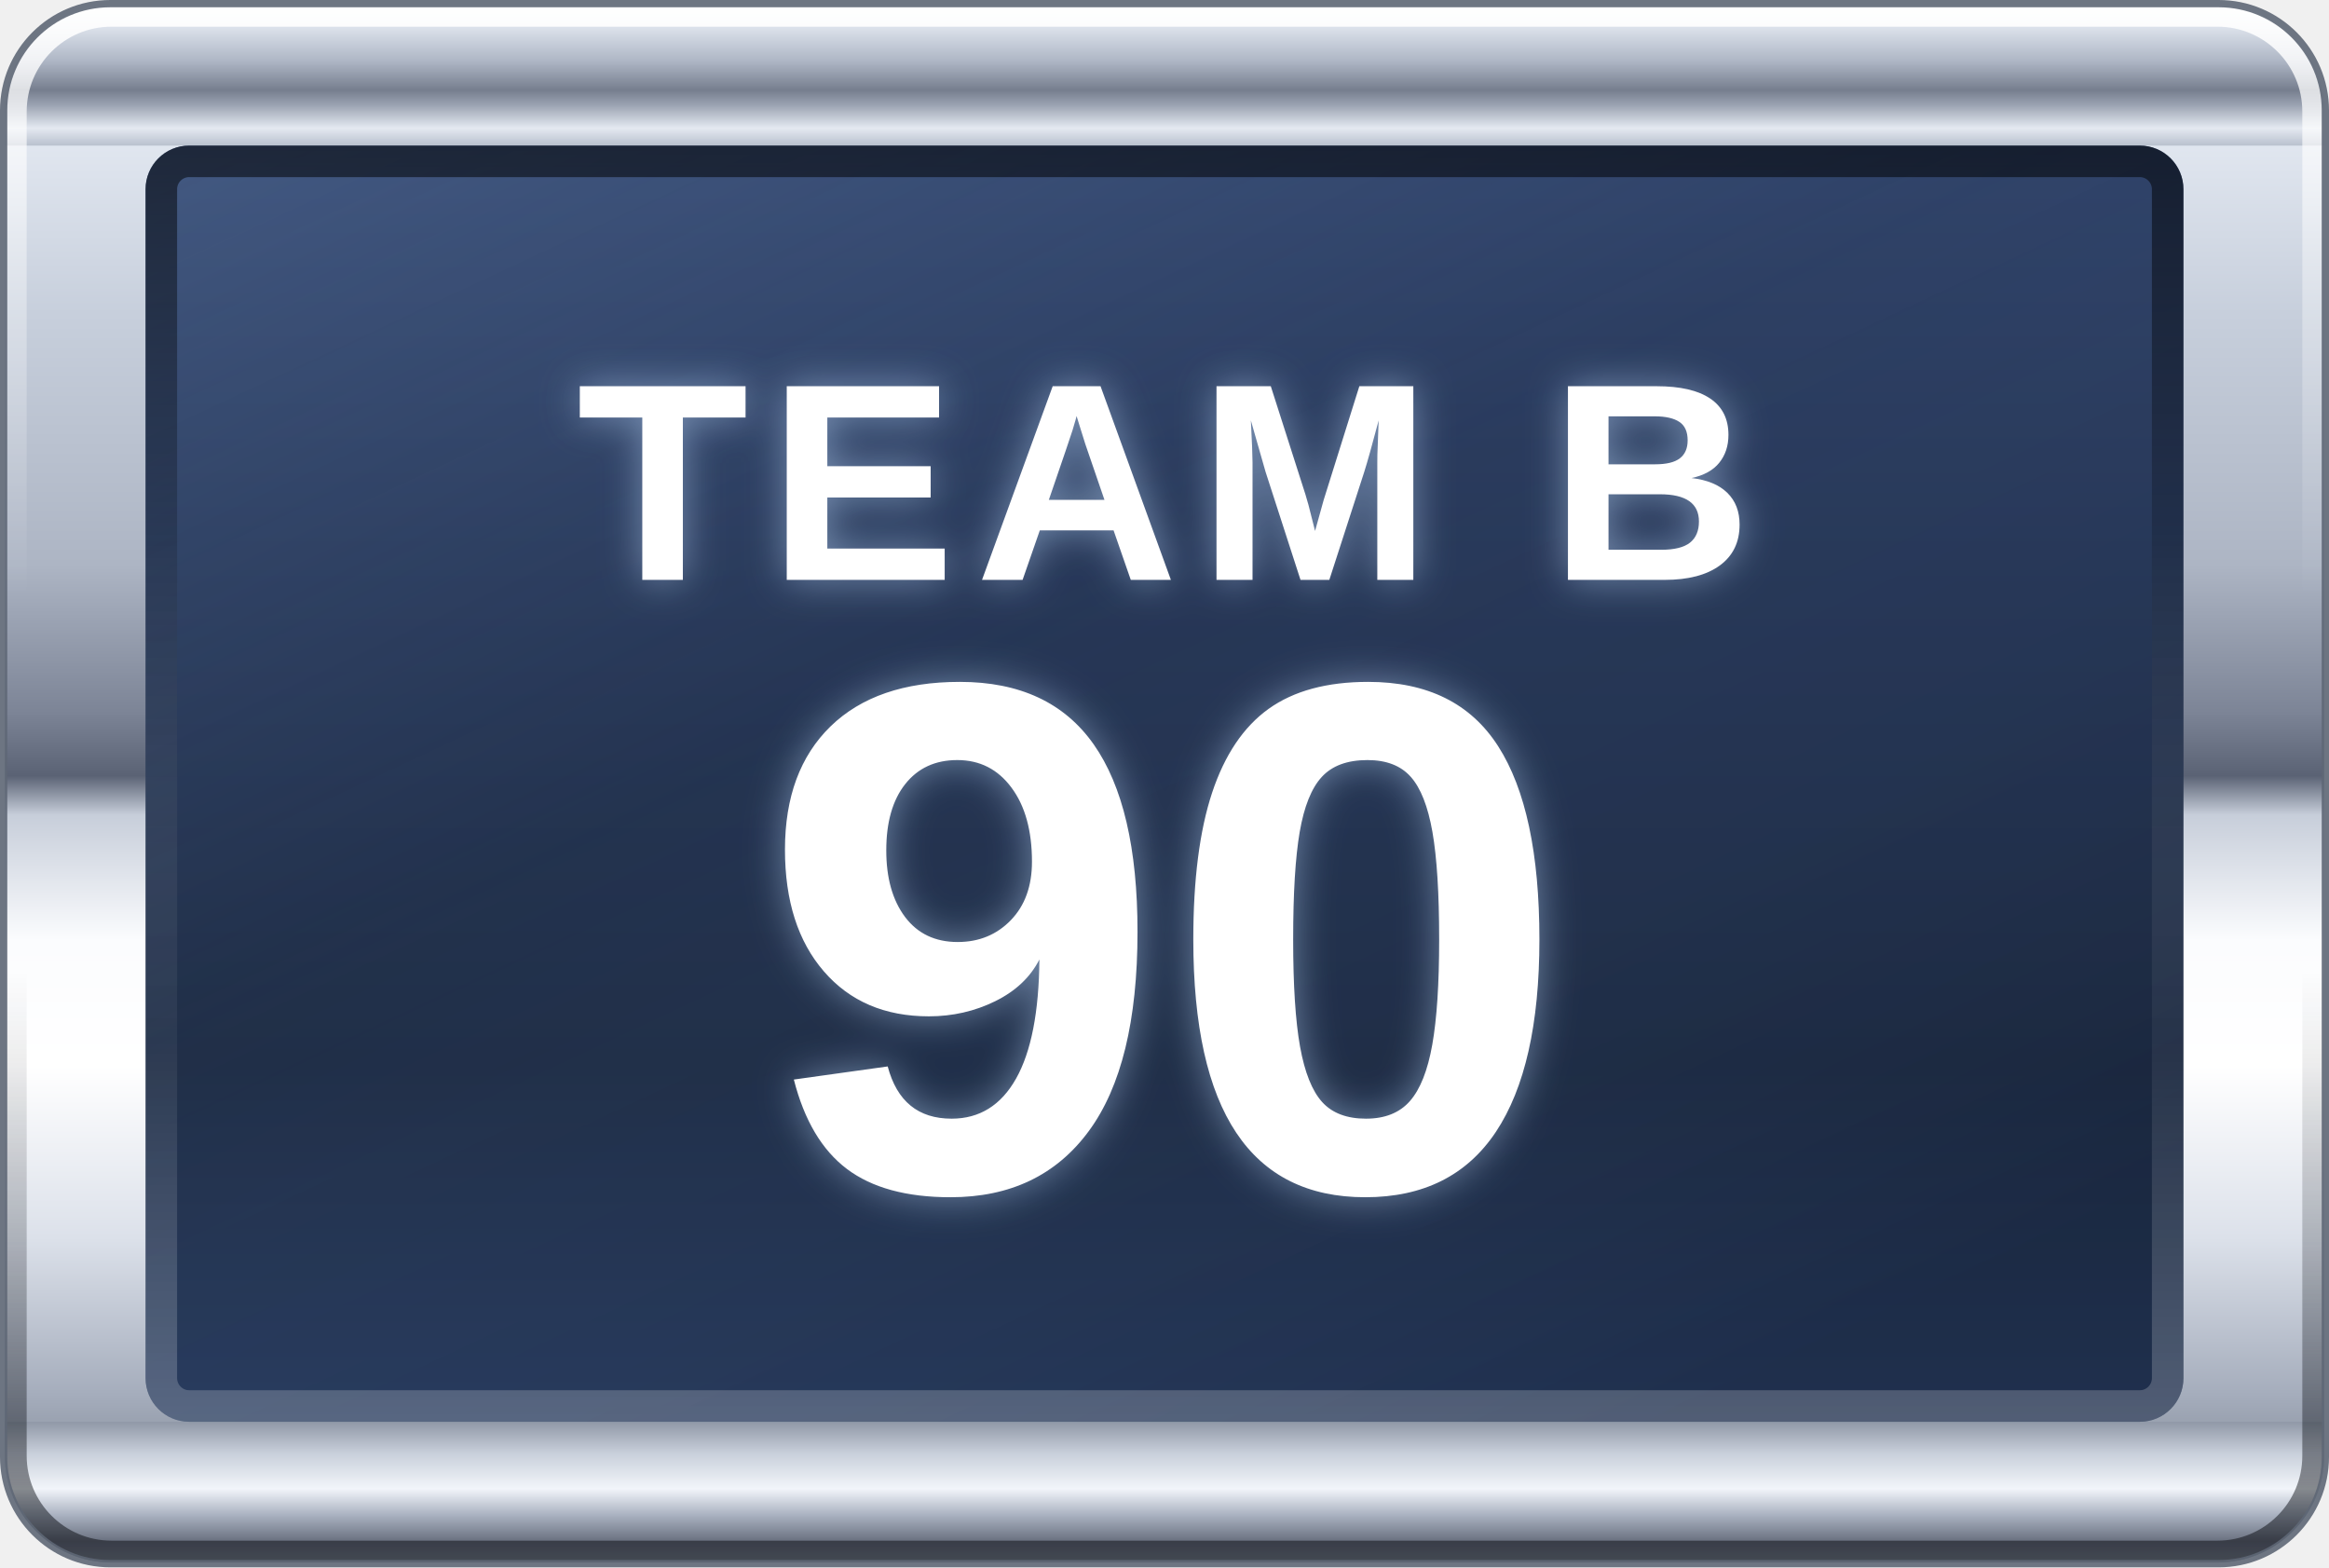
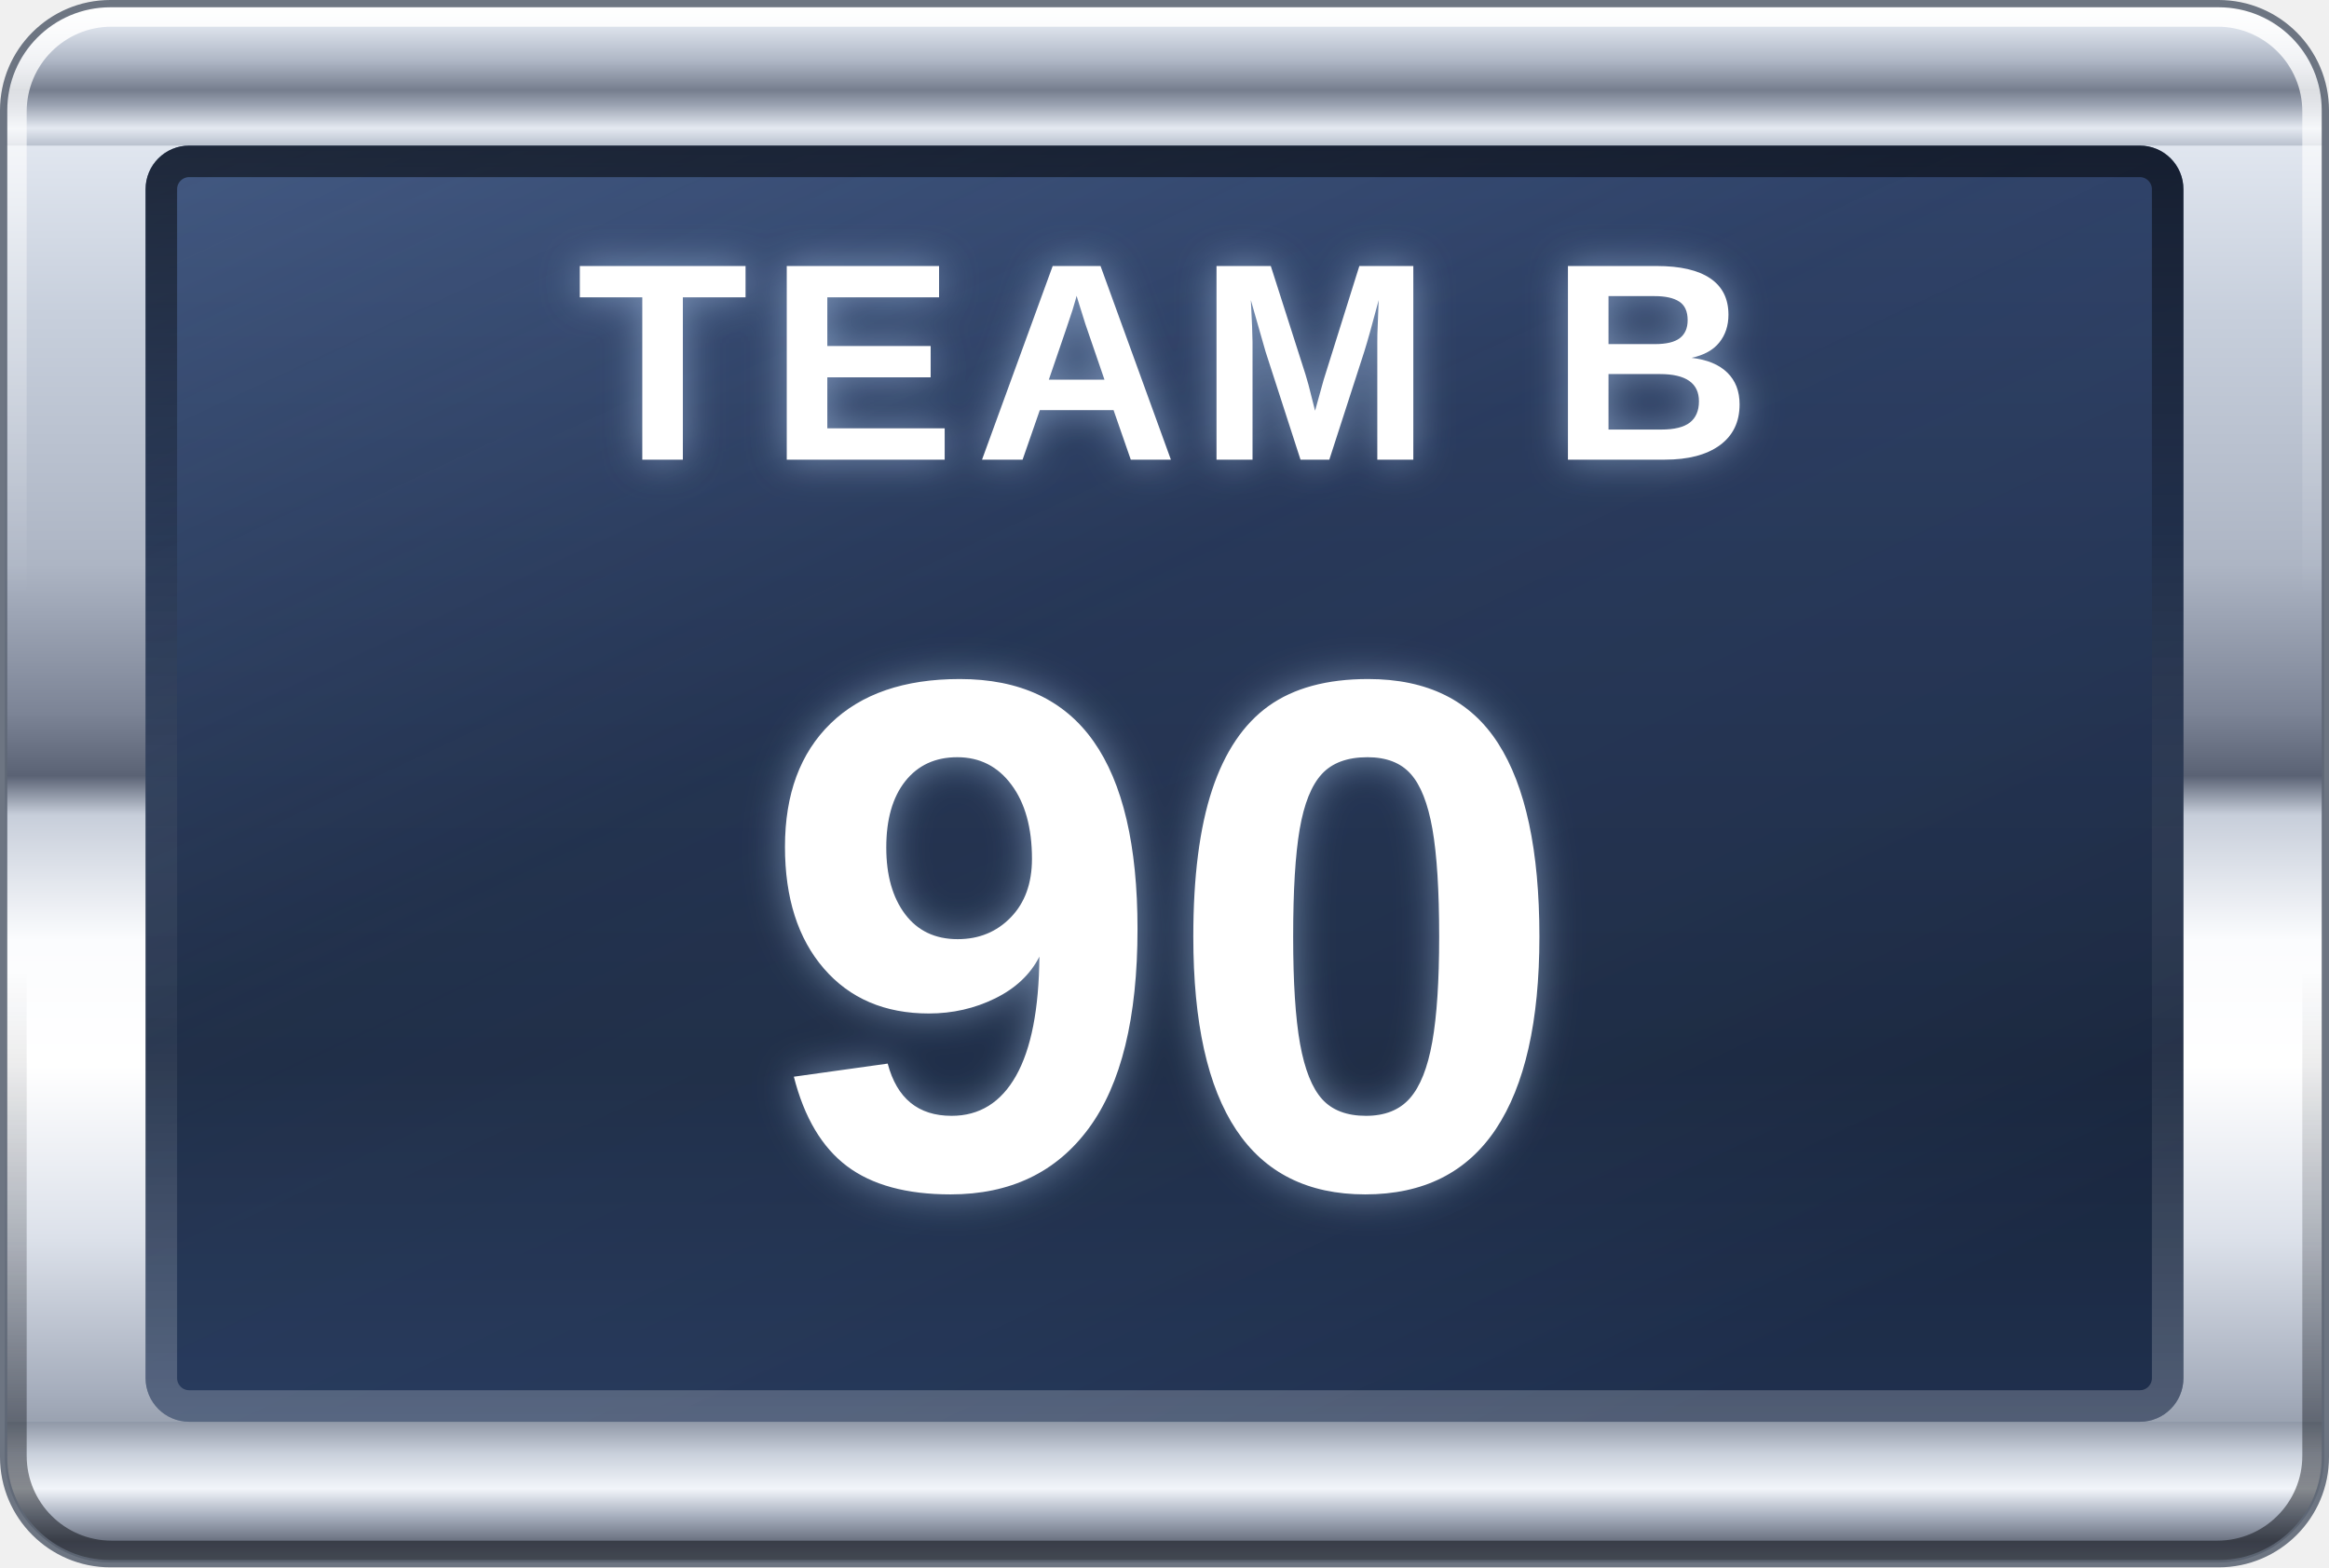
<svg xmlns="http://www.w3.org/2000/svg" viewBox="0 0 480 323" width="480" height="323">
  <defs>
    <linearGradient id="chrome" x1="0" y1="0" x2="0" y2="1">
      <stop offset="0.00" stop-color="#F6F9FD" />
      <stop offset="0.06" stop-color="#E8EDF5" />
      <stop offset="0.20" stop-color="#C7CFDC" />
      <stop offset="0.36" stop-color="#ADB5C4" />
      <stop offset="0.455" stop-color="#7C8496" />
      <stop offset="0.495" stop-color="#5A6274" />
      <stop offset="0.520" stop-color="#C7CEDA" />
      <stop offset="0.60" stop-color="#FBFCFE" />
      <stop offset="0.68" stop-color="#FFFFFF" />
      <stop offset="0.79" stop-color="#DCE1EA" />
      <stop offset="0.89" stop-color="#A5ADBC" />
      <stop offset="0.96" stop-color="#79818F" />
      <stop offset="1.00" stop-color="#AEB6C4" />
    </linearGradient>
    <linearGradient id="bevel" x1="0" y1="0" x2="0" y2="1">
      <stop offset="0.00" stop-color="#FFFFFF" stop-opacity="0.95" />
      <stop offset="0.16" stop-color="#FFFFFF" stop-opacity="0.40" />
      <stop offset="0.38" stop-color="#FFFFFF" stop-opacity="0.00" />
      <stop offset="0.62" stop-color="#0B0E14" stop-opacity="0.00" />
      <stop offset="0.85" stop-color="#0B0E14" stop-opacity="0.30" />
      <stop offset="1.00" stop-color="#0B0E14" stop-opacity="0.55" />
    </linearGradient>
    <linearGradient id="screen" x1="0" y1="0" x2="0" y2="1">
      <stop offset="0.00" stop-color="#2C3E63" />
      <stop offset="0.35" stop-color="#22314F" />
      <stop offset="0.72" stop-color="#1B283F" />
      <stop offset="1.00" stop-color="#243657" />
    </linearGradient>
    <linearGradient id="recess" x1="0" y1="0" x2="0" y2="1">
      <stop offset="0.00" stop-color="#000000" stop-opacity="0.55" />
      <stop offset="0.30" stop-color="#000000" stop-opacity="0.18" />
      <stop offset="0.70" stop-color="#FFFFFF" stop-opacity="0.05" />
      <stop offset="1.00" stop-color="#FFFFFF" stop-opacity="0.22" />
    </linearGradient>
    <linearGradient id="sheen" x1="0" y1="0" x2="0.75" y2="1">
      <stop offset="0.00" stop-color="#9FC6FF" stop-opacity="0.20" />
      <stop offset="0.45" stop-color="#7FA8E8" stop-opacity="0.05" />
      <stop offset="1.00" stop-color="#0A1428" stop-opacity="0.18" />
    </linearGradient>
    <filter id="glow" x="-25%" y="-25%" width="150%" height="150%">
      <feGaussianBlur stdDeviation="9" result="b" />
      <feMerge>
        <feMergeNode in="b" />
        <feMergeNode in="SourceGraphic" />
      </feMerge>
    </filter>
    <filter id="textglow" x="-35%" y="-35%" width="170%" height="180%">
      <feDropShadow dx="0" dy="7" stdDeviation="5" flood-color="#04070E" flood-opacity="0.72" />
      <feGaussianBlur in="SourceAlpha" stdDeviation="4" result="b" />
      <feFlood flood-color="#BEDCFF" flood-opacity="0.5" result="c" />
      <feComposite in="c" in2="b" operator="in" result="glow" />
      <feMerge>
        <feMergeNode in="glow" />
        <feMergeNode in="SourceGraphic" />
      </feMerge>
    </filter>
    <linearGradient id="frameTop" gradientUnits="userSpaceOnUse" x1="0" y1="0" x2="0" y2="30">
      <stop offset="0.00" stop-color="#FDFEFF" />
      <stop offset="0.18" stop-color="#DDE3EC" />
      <stop offset="0.42" stop-color="#AEB6C5" />
      <stop offset="0.62" stop-color="#767E8E" />
      <stop offset="0.72" stop-color="#9AA2B1" />
      <stop offset="0.88" stop-color="#E4E9F1" />
      <stop offset="1.00" stop-color="#B9C1CE" />
    </linearGradient>
    <linearGradient id="frameBottom" gradientUnits="userSpaceOnUse" x1="0" y1="293" x2="0" y2="323">
      <stop offset="0.00" stop-color="#9098A7" />
      <stop offset="0.22" stop-color="#C9D0DB" />
      <stop offset="0.46" stop-color="#F2F5FA" />
      <stop offset="0.64" stop-color="#AAB2C1" />
      <stop offset="0.82" stop-color="#6A7180" />
      <stop offset="1.00" stop-color="#8F97A5" />
    </linearGradient>
    <clipPath id="frameClip">
      <rect x="1" y="1" width="478" height="321" rx="22" />
    </clipPath>
    <clipPath id="screenClip">
      <rect x="30" y="30" width="420" height="263" rx="9" />
    </clipPath>
  </defs>
  <g transform="translate(0,0)">
    <rect x="1" y="1" width="478" height="321" rx="22" fill="url(#chrome)" />
    <g clip-path="url(#frameClip)">
      <rect x="0" y="0" width="480" height="30" fill="url(#frameTop)" />
      <rect x="0" y="293" width="480" height="30" fill="url(#frameBottom)" />
      <rect x="1" y="1" width="478" height="321" rx="22" fill="none" stroke="url(#bevel)" stroke-width="9" />
    </g>
    <rect x="0.75" y="0.75" width="478.5" height="321.5" rx="22" fill="none" stroke="#5F6776" stroke-width="1.5" stroke-opacity="0.9" />
    <rect x="30" y="30" width="420" height="263" rx="9" fill="url(#screen)" />
    <g clip-path="url(#screenClip)">
      <rect x="30" y="30" width="420" height="263" fill="url(#sheen)" />
    </g>
    <g clip-path="url(#screenClip)">
      <rect x="30" y="30" width="420" height="263" rx="9" fill="none" stroke="url(#recess)" stroke-width="13" />
    </g>
-     <text x="240" y="119.50" text-anchor="middle" font-family="'Arial Narrow','Haettenschweiler','Arial Bold',Arial,Helvetica,sans-serif" font-size="58" font-weight="bold" letter-spacing="4" fill="#FFFFFF" filter="url(#textglow)">TEAM B</text>
-     <text x="240" y="245.26" text-anchor="middle" font-family="'Arial Narrow','Haettenschweiler','Arial Bold',Arial,Helvetica,sans-serif" font-size="150" font-weight="bold" fill="#FFFFFF" filter="url(#textglow)">90</text>
+     <text x="240" y="94.73" text-anchor="middle" font-family="'Arial Narrow','Haettenschweiler','Arial Bold',Arial,Helvetica,sans-serif" font-size="58" font-weight="bold" letter-spacing="4" fill="#FFFFFF" filter="url(#textglow)">TEAM B</text>
+     <text x="240" y="244.67" text-anchor="middle" font-family="'Arial Narrow','Haettenschweiler','Arial Bold',Arial,Helvetica,sans-serif" font-size="150" font-weight="bold" fill="#FFFFFF" filter="url(#textglow)">90</text>
  </g>
</svg>
